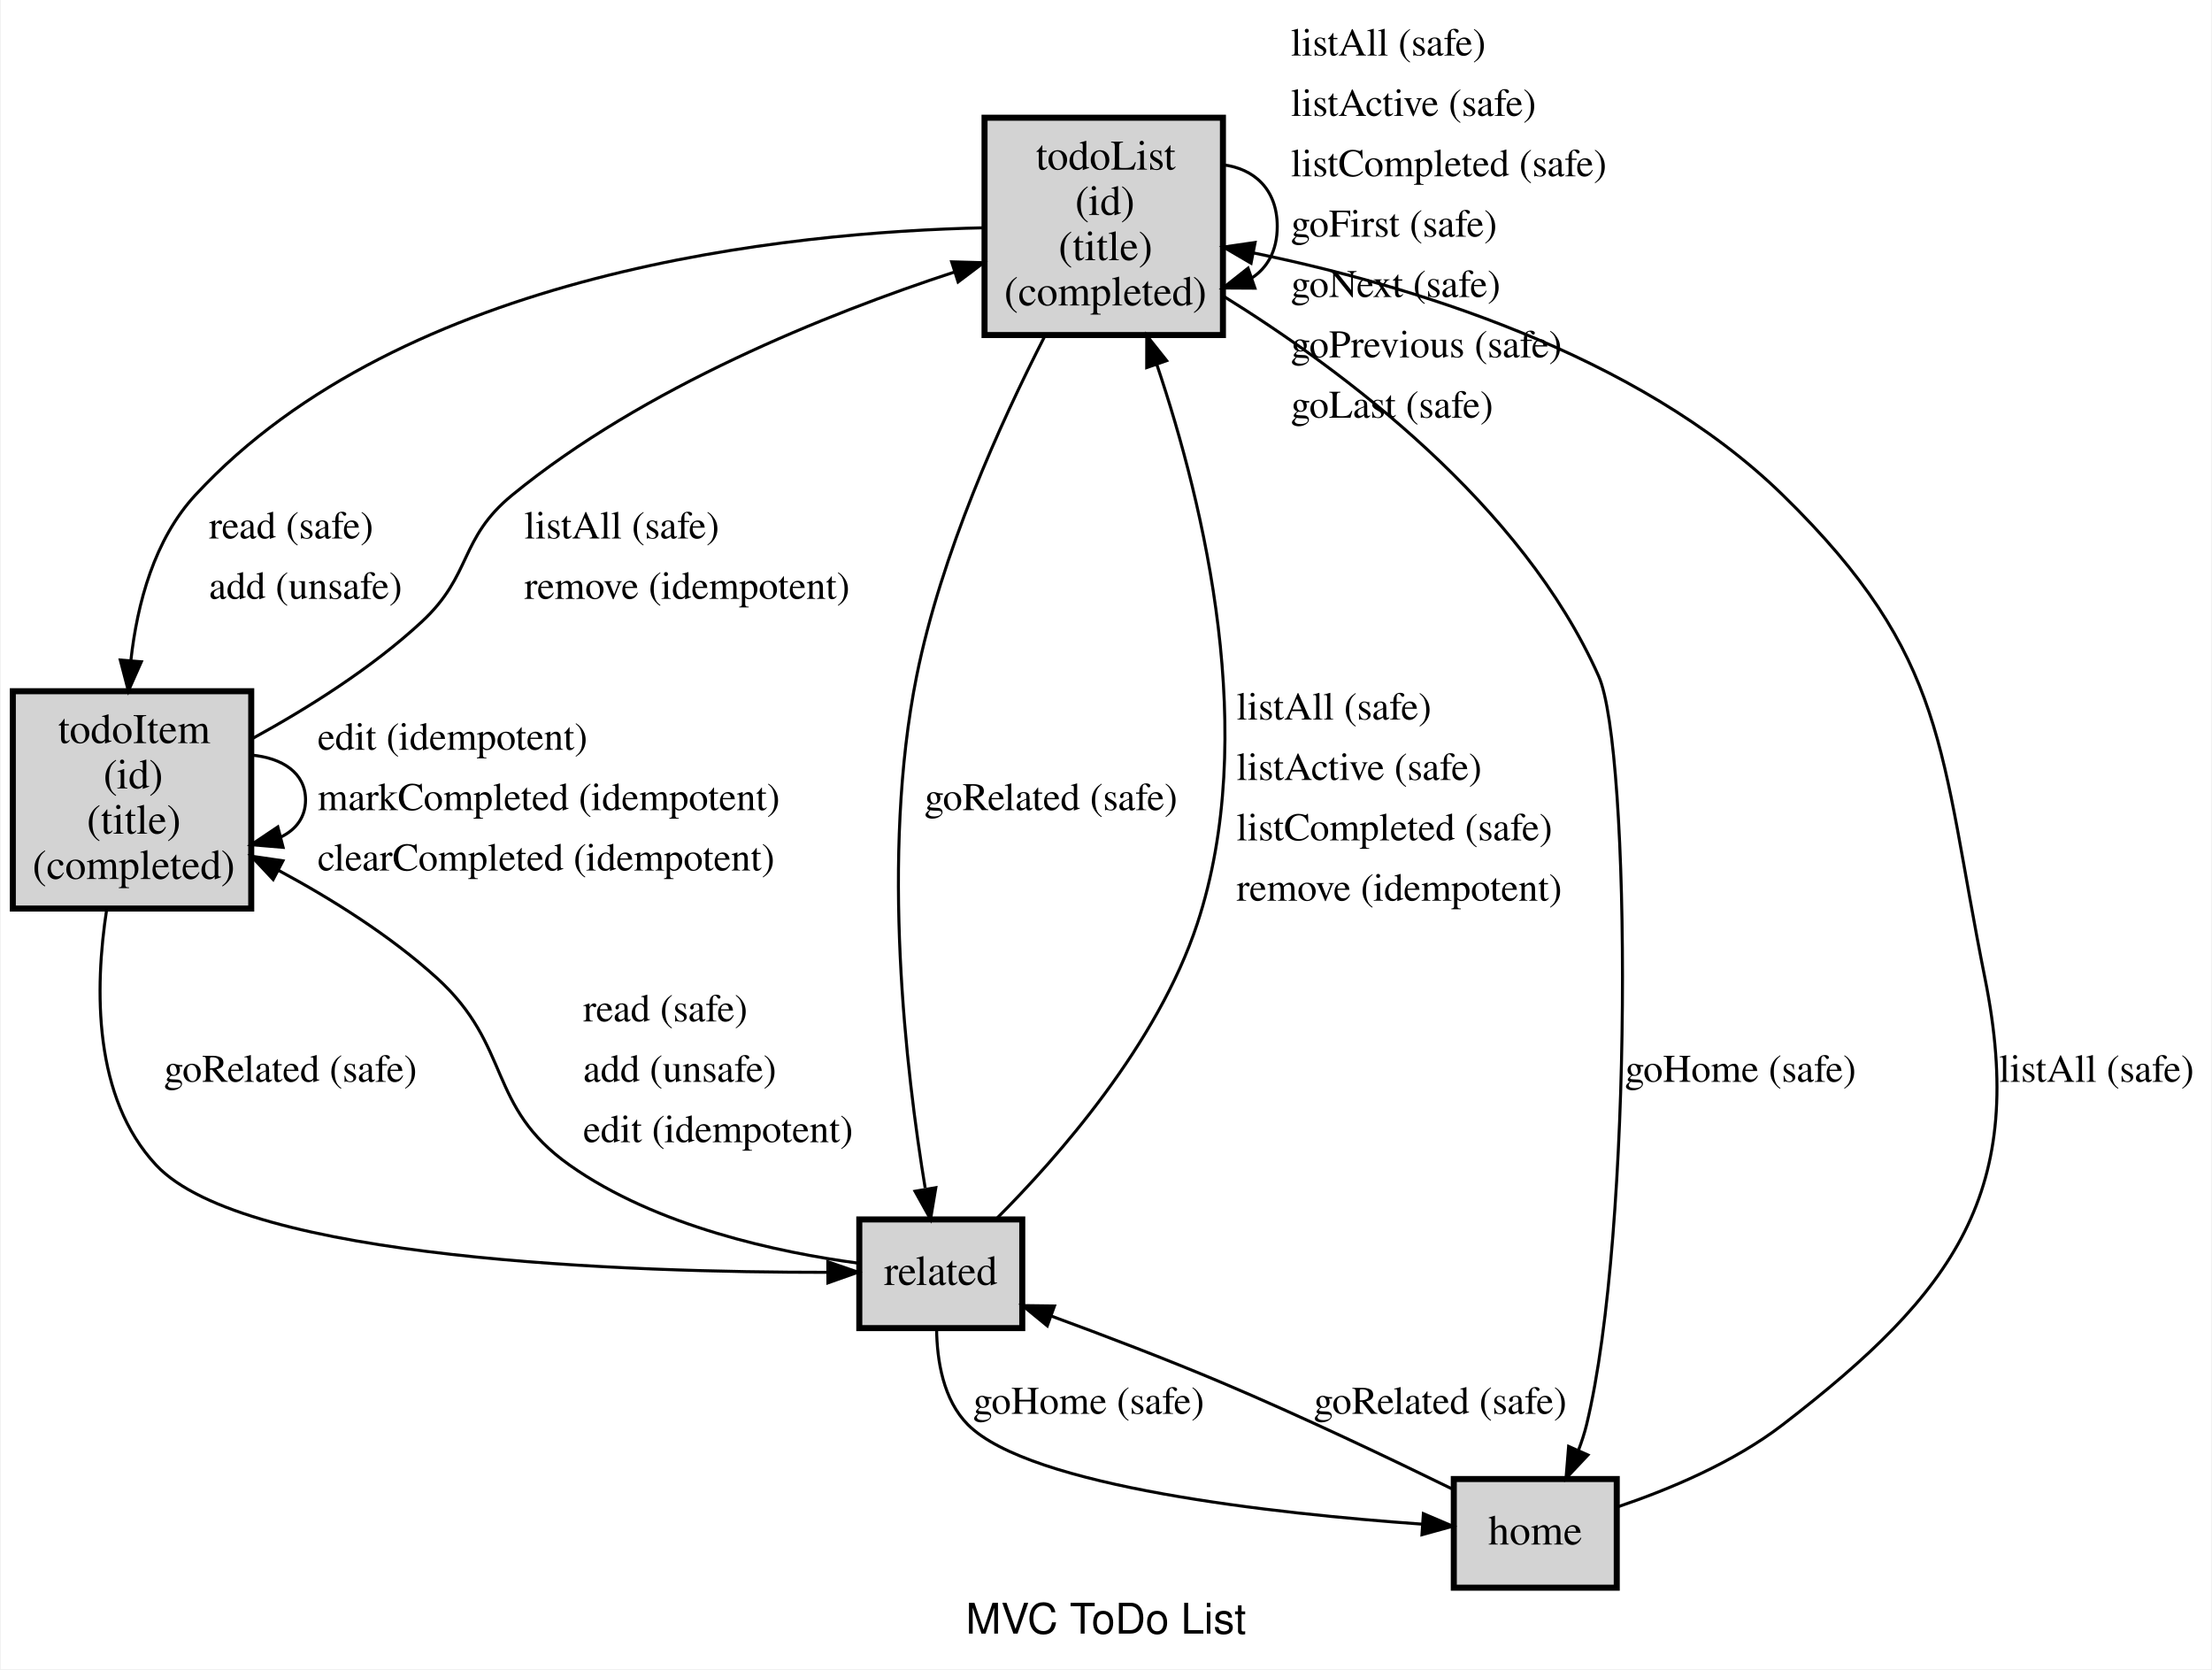
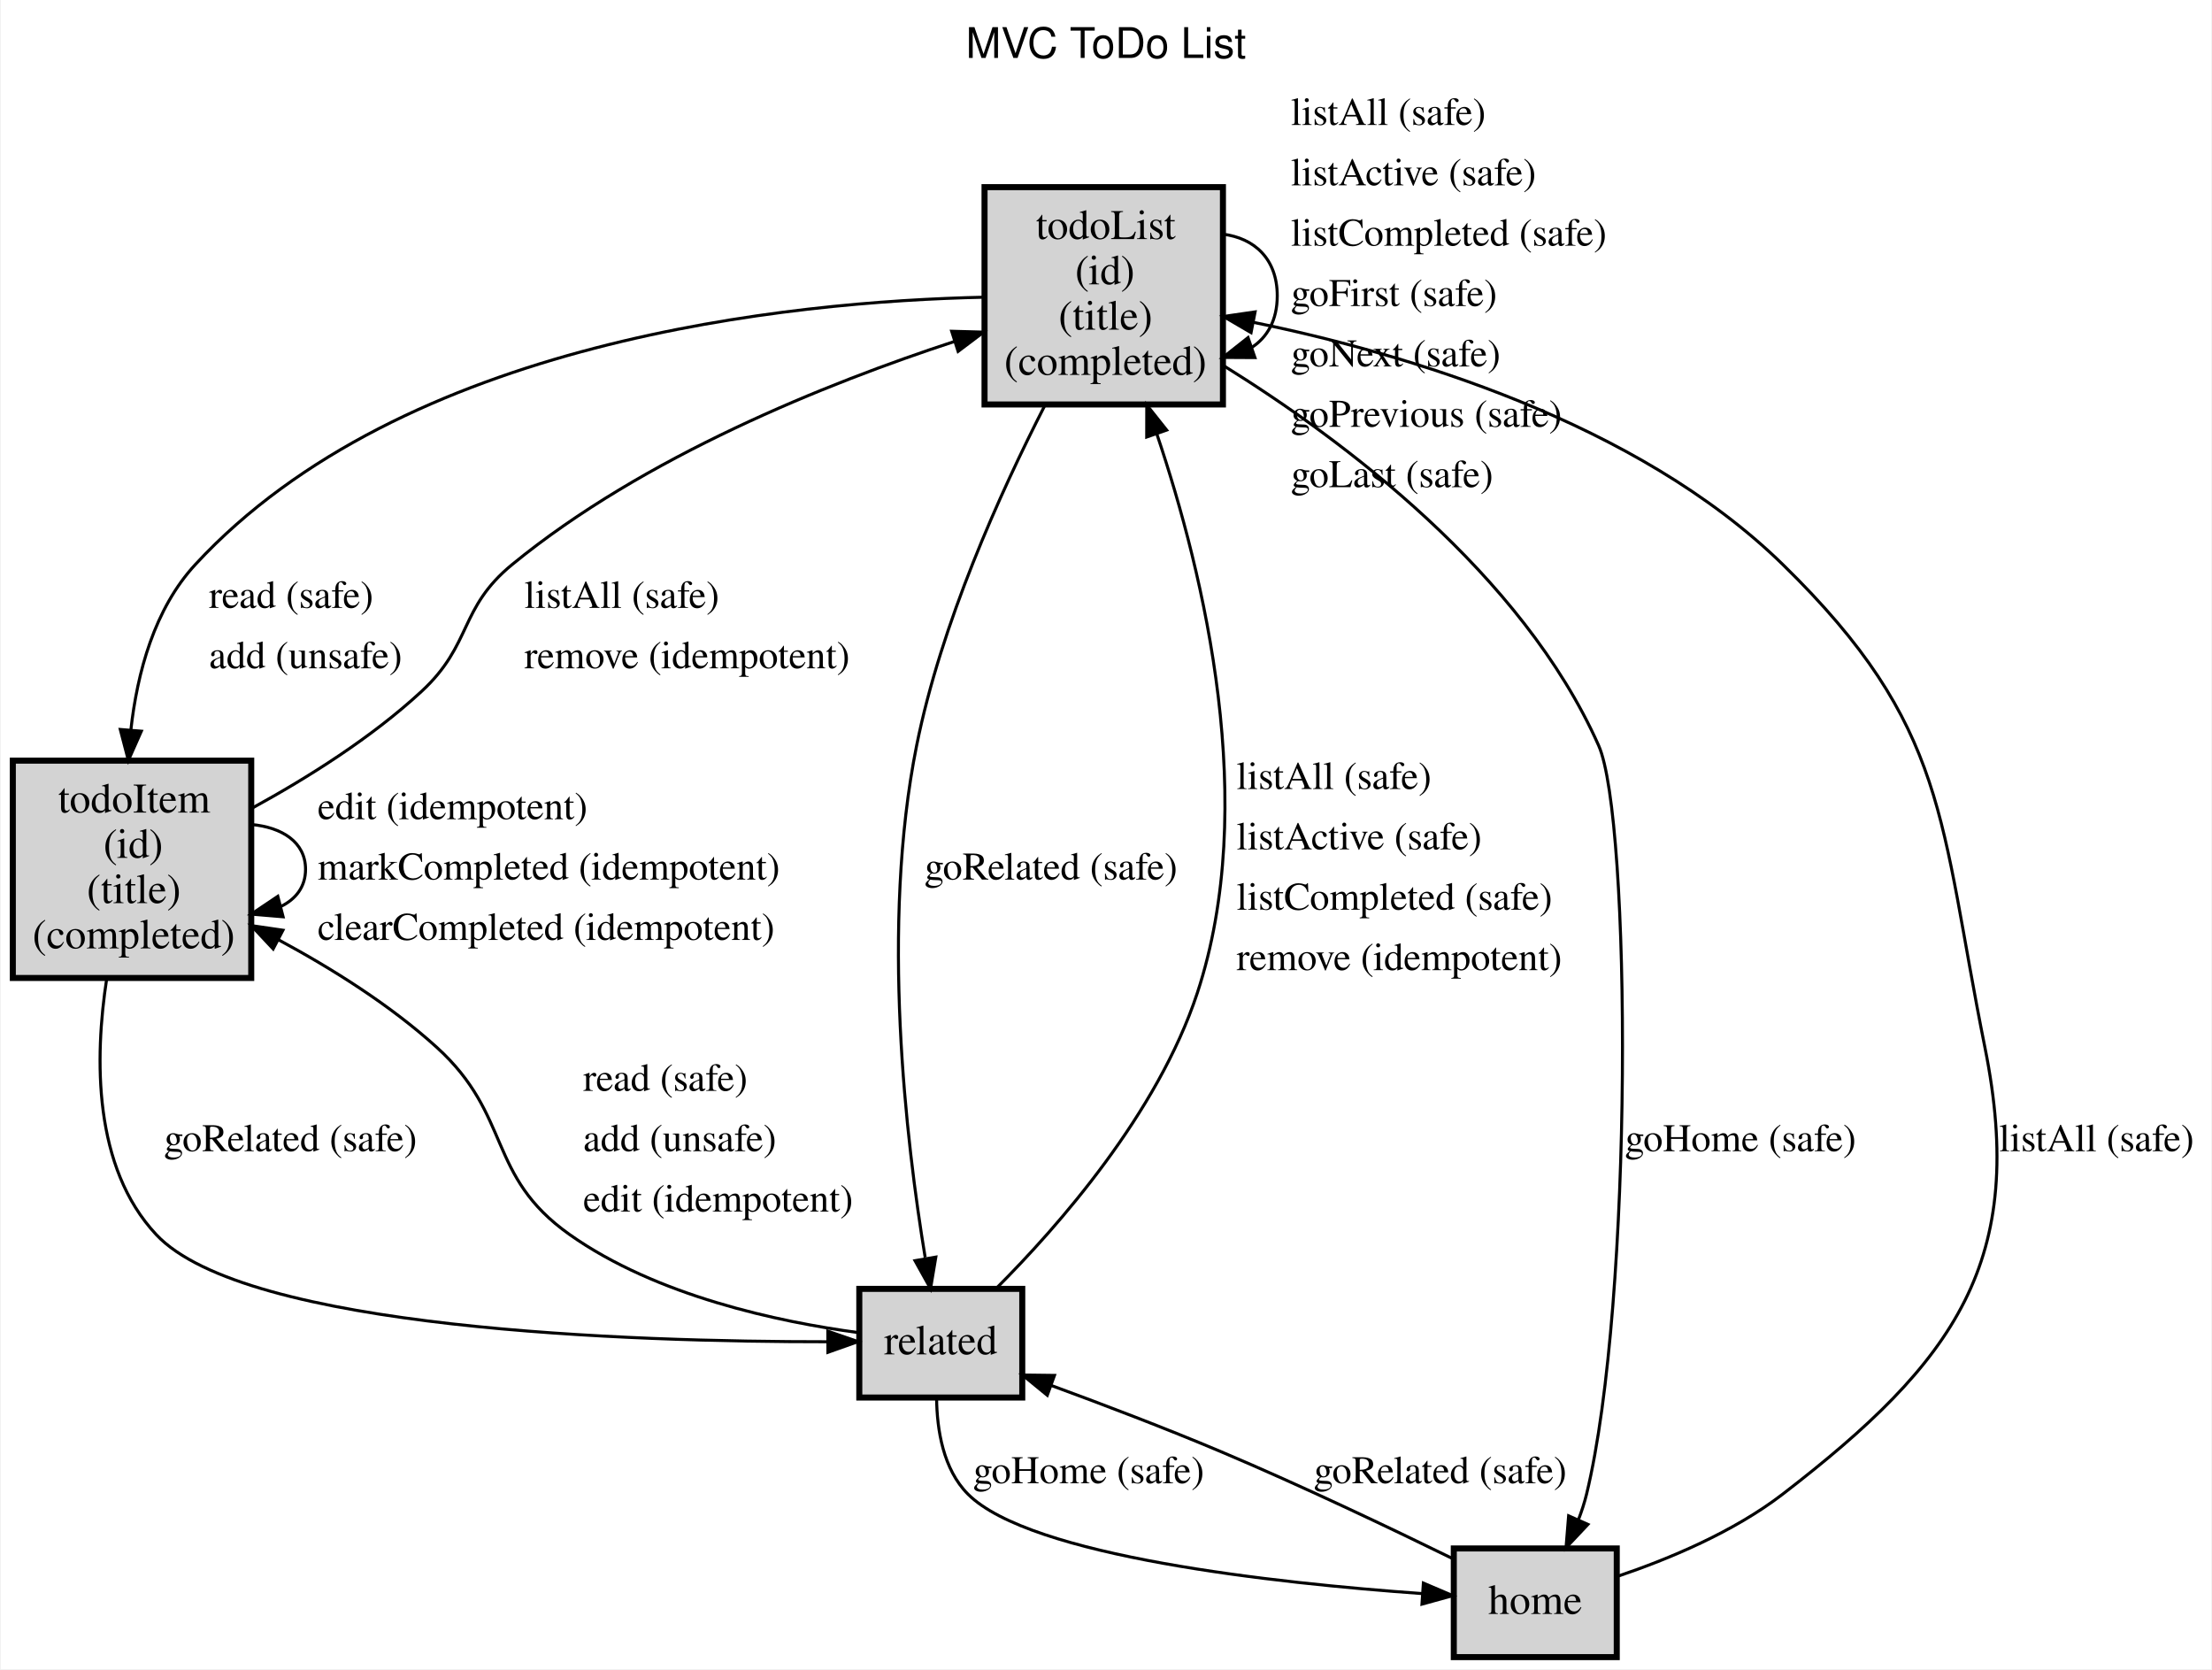
<svg xmlns="http://www.w3.org/2000/svg" xmlns:xlink="http://www.w3.org/1999/xlink" width="733pt" height="553pt" viewBox="0.00 0.00 732.50 553.00">
  <g id="graph0" class="graph" transform="scale(1 1) rotate(0) translate(4 549)">
    <g id="a_graph0">
      <a xlink:href="index.html" xlink:title="MVC ToDo List" target="_parent">
        <polygon fill="white" stroke="transparent" points="-4,4 -4,-549 728.5,-549 728.5,4 -4,4" />
-         <text text-anchor="middle" x="362.25" y="-7.8" font-family="Helvetica,sans-Serif" font-size="14.00">MVC ToDo List</text>
+         <text text-anchor="middle" x="362.25" y="-529.8" font-family="Helvetica,sans-Serif" font-size="14.00">MVC ToDo List</text>
      </a>
    </g>
    <g id="node1" class="node">
      <g id="a_node1">
        <a xlink:href="docs/semantic.todoList.html" xlink:title="&lt;TABLE&gt;" target="_parent">
-           <polygon fill="lightgray" stroke="black" stroke-width="2" points="401,-510 322,-510 322,-438 401,-438 401,-510" />
-           <text text-anchor="start" x="339" y="-492.8" font-family="Times,serif" font-size="14.00">todoList</text>
-           <text text-anchor="start" x="352" y="-477.8" font-family="Times,serif" font-size="14.00">(id)</text>
-           <text text-anchor="start" x="346.5" y="-462.8" font-family="Times,serif" font-size="14.00">(title)</text>
-           <text text-anchor="start" x="328.5" y="-447.8" font-family="Times,serif" font-size="14.00">(completed)</text>
+           <polygon fill="lightgray" stroke="black" stroke-width="2" points="401,-487 322,-487 322,-415 401,-415 401,-487" />
+           <text text-anchor="start" x="339" y="-469.8" font-family="Times,serif" font-size="14.00">todoList</text>
+           <text text-anchor="start" x="352" y="-454.8" font-family="Times,serif" font-size="14.00">(id)</text>
+           <text text-anchor="start" x="346.5" y="-439.8" font-family="Times,serif" font-size="14.00">(title)</text>
+           <text text-anchor="start" x="328.5" y="-424.8" font-family="Times,serif" font-size="14.00">(completed)</text>
        </a>
      </g>
    </g>
    <g id="edge7" class="edge">
-       <path fill="none" stroke="black" d="M401.01,-494.41C411.26,-493.16 419,-486.35 419,-474 419,-465.89 415.67,-460.18 410.48,-456.85" />
-       <polygon fill="black" stroke="black" points="411.6,-453.53 401.01,-453.59 409.32,-460.15 411.6,-453.53" />
+       <path fill="none" stroke="black" d="M401.01,-471.41C411.26,-470.16 419,-463.35 419,-451 419,-442.89 415.67,-437.18 410.48,-433.85" />
+       <polygon fill="black" stroke="black" points="411.6,-430.53 401.01,-430.59 409.32,-437.15 411.6,-430.53" />
      <g id="a_edge7_0">
        <a xlink:href="docs/safe.listAll.html" xlink:title="&lt;TABLE&gt;">
-           <text text-anchor="start" x="423.5" y="-530.6" font-family="Times,serif" font-size="13.00">listAll (safe)</text>
+           <text text-anchor="start" x="423.5" y="-507.6" font-family="Times,serif" font-size="13.00">listAll (safe)</text>
        </a>
      </g>
      <g id="a_edge7_1">
        <a xlink:href="docs/safe.listActive.html" xlink:title="&lt;TABLE&gt;">
-           <text text-anchor="start" x="423.5" y="-510.6" font-family="Times,serif" font-size="13.00">listActive (safe)</text>
+           <text text-anchor="start" x="423.5" y="-487.6" font-family="Times,serif" font-size="13.00">listActive (safe)</text>
        </a>
      </g>
      <g id="a_edge7_2">
        <a xlink:href="docs/safe.listCompleted.html" xlink:title="&lt;TABLE&gt;">
-           <text text-anchor="start" x="423.5" y="-490.6" font-family="Times,serif" font-size="13.00">listCompleted (safe)</text>
+           <text text-anchor="start" x="423.5" y="-467.6" font-family="Times,serif" font-size="13.00">listCompleted (safe)</text>
        </a>
      </g>
      <g id="a_edge7_3">
        <a xlink:href="docs/safe.goFirst.html" xlink:title="&lt;TABLE&gt;">
-           <text text-anchor="start" x="423.5" y="-470.6" font-family="Times,serif" font-size="13.00">goFirst (safe)</text>
+           <text text-anchor="start" x="423.5" y="-447.6" font-family="Times,serif" font-size="13.00">goFirst (safe)</text>
        </a>
      </g>
      <g id="a_edge7_4">
        <a xlink:href="docs/safe.goNext.html" xlink:title="&lt;TABLE&gt;">
-           <text text-anchor="start" x="423.5" y="-450.6" font-family="Times,serif" font-size="13.00">goNext (safe)</text>
+           <text text-anchor="start" x="423.5" y="-427.6" font-family="Times,serif" font-size="13.00">goNext (safe)</text>
        </a>
      </g>
      <g id="a_edge7_5">
        <a xlink:href="docs/safe.goPrevious.html" xlink:title="&lt;TABLE&gt;">
-           <text text-anchor="start" x="423.5" y="-430.6" font-family="Times,serif" font-size="13.00">goPrevious (safe)</text>
+           <text text-anchor="start" x="423.5" y="-407.6" font-family="Times,serif" font-size="13.00">goPrevious (safe)</text>
        </a>
      </g>
      <g id="a_edge7_6">
        <a xlink:href="docs/safe.goLast.html" xlink:title="&lt;TABLE&gt;">
-           <text text-anchor="start" x="423.5" y="-410.6" font-family="Times,serif" font-size="13.00">goLast (safe)</text>
+           <text text-anchor="start" x="423.5" y="-387.6" font-family="Times,serif" font-size="13.00">goLast (safe)</text>
        </a>
      </g>
    </g>
    <g id="node2" class="node">
      <g id="a_node2">
        <a xlink:href="docs/semantic.todoItem.html" xlink:title="&lt;TABLE&gt;" target="_parent">
-           <polygon fill="lightgray" stroke="black" stroke-width="2" points="79,-320 0,-320 0,-248 79,-248 79,-320" />
-           <text text-anchor="start" x="15" y="-302.8" font-family="Times,serif" font-size="14.00">todoItem</text>
-           <text text-anchor="start" x="30" y="-287.8" font-family="Times,serif" font-size="14.00">(id)</text>
-           <text text-anchor="start" x="24.5" y="-272.8" font-family="Times,serif" font-size="14.00">(title)</text>
-           <text text-anchor="start" x="6.5" y="-257.8" font-family="Times,serif" font-size="14.00">(completed)</text>
+           <polygon fill="lightgray" stroke="black" stroke-width="2" points="79,-297 0,-297 0,-225 79,-225 79,-297" />
+           <text text-anchor="start" x="15" y="-279.8" font-family="Times,serif" font-size="14.00">todoItem</text>
+           <text text-anchor="start" x="30" y="-264.8" font-family="Times,serif" font-size="14.00">(id)</text>
+           <text text-anchor="start" x="24.5" y="-249.8" font-family="Times,serif" font-size="14.00">(title)</text>
+           <text text-anchor="start" x="6.5" y="-234.8" font-family="Times,serif" font-size="14.00">(completed)</text>
        </a>
      </g>
    </g>
    <g id="edge6" class="edge">
-       <path fill="none" stroke="black" d="M321.98,-473.54C257.35,-472.14 129.37,-459.42 60.5,-385 46.92,-370.32 41.22,-349.18 39.11,-330.11" />
-       <polygon fill="black" stroke="black" points="42.59,-329.76 38.29,-320.08 35.61,-330.33 42.59,-329.76" />
+       <path fill="none" stroke="black" d="M321.98,-450.54C257.35,-449.14 129.37,-436.42 60.5,-362 46.92,-347.32 41.22,-326.18 39.11,-307.11" />
+       <polygon fill="black" stroke="black" points="42.59,-306.76 38.29,-297.08 35.61,-307.33 42.59,-306.76" />
      <g id="a_edge6_7">
        <a xlink:href="docs/safe.read.html" xlink:title="&lt;TABLE&gt;">
-           <text text-anchor="start" x="65" y="-370.6" font-family="Times,serif" font-size="13.00">read (safe)</text>
+           <text text-anchor="start" x="65" y="-347.6" font-family="Times,serif" font-size="13.00">read (safe)</text>
        </a>
      </g>
      <g id="a_edge6_8">
        <a xlink:href="docs/unsafe.add.html" xlink:title="&lt;TABLE&gt;">
-           <text text-anchor="start" x="65" y="-350.6" font-family="Times,serif" font-size="13.00">add (unsafe)</text>
+           <text text-anchor="start" x="65" y="-327.6" font-family="Times,serif" font-size="13.00">add (unsafe)</text>
        </a>
      </g>
    </g>
    <g id="node3" class="node">
      <g id="a_node3">
        <a xlink:href="docs/semantic.home.html" xlink:title="home" target="_parent">
-           <polygon fill="lightgray" stroke="black" stroke-width="2" points="531.5,-59 477.5,-59 477.5,-23 531.5,-23 531.5,-59" />
-           <text text-anchor="middle" x="504.5" y="-37.3" font-family="Times,serif" font-size="14.00">home</text>
+           <polygon fill="lightgray" stroke="black" stroke-width="2" points="531.5,-36 477.5,-36 477.5,0 531.5,0 531.5,-36" />
+           <text text-anchor="middle" x="504.5" y="-14.3" font-family="Times,serif" font-size="14.00">home</text>
        </a>
      </g>
    </g>
    <g id="edge8" class="edge">
      <g id="a_edge8">
        <a xlink:href="docs/safe.goHome.html" xlink:title="goHome (safe)" target="_parent">
-           <path fill="none" stroke="black" d="M401.02,-450.98C440.93,-426.23 500.18,-381.95 525.5,-325 536.25,-300.82 537.06,-141.1 521.5,-77 520.81,-74.17 519.87,-71.3 518.79,-68.48" />
-           <polygon fill="black" stroke="black" points="521.95,-66.97 514.69,-59.25 515.55,-69.81 521.95,-66.97" />
+           <path fill="none" stroke="black" d="M401.02,-427.98C440.93,-403.23 500.18,-358.95 525.5,-302 536.25,-277.82 537.06,-118.1 521.5,-54 520.81,-51.17 519.87,-48.3 518.79,-45.48" />
+           <polygon fill="black" stroke="black" points="521.95,-43.97 514.69,-36.25 515.55,-46.81 521.95,-43.97" />
        </a>
      </g>
      <g id="a_edge8-label">
        <a xlink:href="docs/safe.goHome.html" xlink:title="goHome (safe)" target="_parent">
-           <text text-anchor="middle" x="572.5" y="-190.6" font-family="Times,serif" font-size="13.00">goHome (safe)</text>
+           <text text-anchor="middle" x="572.5" y="-167.6" font-family="Times,serif" font-size="13.00">goHome (safe)</text>
        </a>
      </g>
    </g>
    <g id="node4" class="node">
      <g id="a_node4">
        <a xlink:href="docs/semantic.related.html" xlink:title="related" target="_parent">
-           <polygon fill="lightgray" stroke="black" stroke-width="2" points="334.5,-145 280.5,-145 280.5,-109 334.5,-109 334.5,-145" />
-           <text text-anchor="middle" x="307.5" y="-123.3" font-family="Times,serif" font-size="14.00">related</text>
+           <polygon fill="lightgray" stroke="black" stroke-width="2" points="334.5,-122 280.5,-122 280.5,-86 334.5,-86 334.5,-122" />
+           <text text-anchor="middle" x="307.5" y="-100.3" font-family="Times,serif" font-size="14.00">related</text>
        </a>
      </g>
    </g>
    <g id="edge9" class="edge">
      <g id="a_edge9">
        <a xlink:href="docs/safe.goRelated.html" xlink:title="goRelated (safe)" target="_parent">
-           <path fill="none" stroke="black" d="M342.04,-437.79C327.08,-408.57 307.62,-365.42 299.5,-325 287.53,-265.44 296,-193.78 302.33,-155.42" />
-           <polygon fill="black" stroke="black" points="305.86,-155.53 304.11,-145.08 298.96,-154.34 305.86,-155.53" />
+           <path fill="none" stroke="black" d="M342.04,-414.79C327.08,-385.57 307.62,-342.42 299.5,-302 287.53,-242.44 296,-170.78 302.33,-132.42" />
+           <polygon fill="black" stroke="black" points="305.86,-132.53 304.11,-122.08 298.96,-131.34 305.86,-132.53" />
        </a>
      </g>
      <g id="a_edge9-label">
        <a xlink:href="docs/safe.goRelated.html" xlink:title="goRelated (safe)" target="_parent">
-           <text text-anchor="middle" x="344" y="-280.6" font-family="Times,serif" font-size="13.00">goRelated (safe)</text>
+           <text text-anchor="middle" x="344" y="-257.6" font-family="Times,serif" font-size="13.00">goRelated (safe)</text>
        </a>
      </g>
    </g>
    <g id="edge10" class="edge">
-       <path fill="none" stroke="black" d="M79.36,-304.3C97.66,-314.31 118.93,-327.65 135.5,-343 152.33,-358.59 147.75,-370.46 165.5,-385 209.18,-420.78 269.73,-445.01 311.93,-458.84" />
-       <polygon fill="black" stroke="black" points="311.11,-462.26 321.7,-461.97 313.24,-455.59 311.11,-462.26" />
+       <path fill="none" stroke="black" d="M79.36,-281.3C97.66,-291.31 118.93,-304.65 135.5,-320 152.33,-335.59 147.75,-347.46 165.5,-362 209.18,-397.78 269.73,-422.01 311.93,-435.84" />
+       <polygon fill="black" stroke="black" points="311.11,-439.26 321.7,-438.97 313.24,-432.59 311.11,-439.26" />
      <g id="a_edge10_9">
        <a xlink:href="docs/safe.listAll.html" xlink:title="&lt;TABLE&gt;">
-           <text text-anchor="start" x="169.5" y="-370.6" font-family="Times,serif" font-size="13.00">listAll (safe)</text>
+           <text text-anchor="start" x="169.5" y="-347.6" font-family="Times,serif" font-size="13.00">listAll (safe)</text>
        </a>
      </g>
      <g id="a_edge10_10">
        <a xlink:href="docs/idempotent.remove.html" xlink:title="&lt;TABLE&gt;">
-           <text text-anchor="start" x="169.5" y="-350.6" font-family="Times,serif" font-size="13.00">remove (idempotent)</text>
+           <text text-anchor="start" x="169.5" y="-327.6" font-family="Times,serif" font-size="13.00">remove (idempotent)</text>
        </a>
      </g>
    </g>
    <g id="edge11" class="edge">
-       <path fill="none" stroke="black" d="M79.01,-298.85C89.26,-297.93 97,-292.98 97,-284 97,-278.24 93.83,-274.15 88.85,-271.7" />
-       <polygon fill="black" stroke="black" points="89.56,-268.27 79.01,-269.15 87.81,-275.05 89.56,-268.27" />
+       <path fill="none" stroke="black" d="M79.01,-275.85C89.26,-274.93 97,-269.98 97,-261 97,-255.24 93.83,-251.15 88.85,-248.7" />
+       <polygon fill="black" stroke="black" points="89.56,-245.27 79.01,-246.15 87.81,-252.05 89.56,-245.27" />
      <g id="a_edge11_11">
        <a xlink:href="docs/idempotent.edit.html" xlink:title="&lt;TABLE&gt;">
-           <text text-anchor="start" x="101" y="-300.6" font-family="Times,serif" font-size="13.00">edit (idempotent)</text>
+           <text text-anchor="start" x="101" y="-277.6" font-family="Times,serif" font-size="13.00">edit (idempotent)</text>
        </a>
      </g>
      <g id="a_edge11_12">
        <a xlink:href="docs/idempotent.markCompleted.html" xlink:title="&lt;TABLE&gt;">
-           <text text-anchor="start" x="101" y="-280.6" font-family="Times,serif" font-size="13.00">markCompleted (idempotent)</text>
+           <text text-anchor="start" x="101" y="-257.6" font-family="Times,serif" font-size="13.00">markCompleted (idempotent)</text>
        </a>
      </g>
      <g id="a_edge11_13">
        <a xlink:href="docs/idempotent.clearCompleted.html" xlink:title="&lt;TABLE&gt;">
-           <text text-anchor="start" x="101" y="-260.6" font-family="Times,serif" font-size="13.00">clearCompleted (idempotent)</text>
+           <text text-anchor="start" x="101" y="-237.6" font-family="Times,serif" font-size="13.00">clearCompleted (idempotent)</text>
        </a>
      </g>
    </g>
    <g id="edge12" class="edge">
      <g id="a_edge12">
        <a xlink:href="docs/safe.goRelated.html" xlink:title="goRelated (safe)" target="_parent">
-           <path fill="none" stroke="black" d="M31.13,-247.91C27.01,-221.17 26.68,-185.27 47.5,-163 76.96,-131.48 205.21,-127.45 269.9,-127.48" />
-           <polygon fill="black" stroke="black" points="270.07,-130.98 280.08,-127.52 270.1,-123.98 270.07,-130.98" />
+           <path fill="none" stroke="black" d="M31.13,-224.91C27.01,-198.17 26.68,-162.27 47.5,-140 76.96,-108.48 205.21,-104.45 269.9,-104.48" />
+           <polygon fill="black" stroke="black" points="270.07,-107.98 280.08,-104.52 270.1,-100.98 270.07,-107.98" />
        </a>
      </g>
      <g id="a_edge12-label">
        <a xlink:href="docs/safe.goRelated.html" xlink:title="goRelated (safe)" target="_parent">
-           <text text-anchor="middle" x="92" y="-190.6" font-family="Times,serif" font-size="13.00">goRelated (safe)</text>
+           <text text-anchor="middle" x="92" y="-167.6" font-family="Times,serif" font-size="13.00">goRelated (safe)</text>
        </a>
      </g>
    </g>
    <g id="edge1" class="edge">
      <g id="a_edge1">
        <a xlink:href="docs/safe.listAll.html" xlink:title="listAll (safe)" target="_parent">
-           <path fill="none" stroke="black" d="M531.8,-49.78C548.69,-55.48 570.19,-64.44 586.5,-77 643.71,-121.05 667.72,-154.21 653.5,-225 638.31,-300.58 641.66,-331.14 586.5,-385 538.07,-432.29 461.29,-454.93 411.14,-465.2" />
-           <polygon fill="black" stroke="black" points="410.32,-461.8 401.17,-467.15 411.66,-468.67 410.32,-461.8" />
+           <path fill="none" stroke="black" d="M531.8,-26.78C548.69,-32.48 570.19,-41.44 586.5,-54 643.71,-98.05 667.72,-131.21 653.5,-202 638.31,-277.58 641.66,-308.14 586.5,-362 538.07,-409.29 461.29,-431.93 411.14,-442.2" />
+           <polygon fill="black" stroke="black" points="410.32,-438.8 401.17,-444.15 411.66,-445.67 410.32,-438.8" />
        </a>
      </g>
      <g id="a_edge1-label">
        <a xlink:href="docs/safe.listAll.html" xlink:title="listAll (safe)" target="_parent">
-           <text text-anchor="middle" x="690.5" y="-190.6" font-family="Times,serif" font-size="13.00">listAll (safe)</text>
+           <text text-anchor="middle" x="690.5" y="-167.6" font-family="Times,serif" font-size="13.00">listAll (safe)</text>
        </a>
      </g>
    </g>
    <g id="edge2" class="edge">
      <g id="a_edge2">
        <a xlink:href="docs/safe.goRelated.html" xlink:title="goRelated (safe)" target="_parent">
-           <path fill="none" stroke="black" d="M477.4,-55.5C456.57,-65.7 426.97,-79.8 400.5,-91 382.17,-98.75 361.48,-106.62 344.27,-112.94" />
-           <polygon fill="black" stroke="black" points="342.79,-109.75 334.59,-116.46 345.18,-116.33 342.79,-109.75" />
+           <path fill="none" stroke="black" d="M477.4,-32.5C456.57,-42.7 426.97,-56.8 400.5,-68 382.17,-75.75 361.48,-83.62 344.27,-89.94" />
+           <polygon fill="black" stroke="black" points="342.79,-86.75 334.59,-93.46 345.18,-93.33 342.79,-86.75" />
        </a>
      </g>
      <g id="a_edge2-label">
        <a xlink:href="docs/safe.goRelated.html" xlink:title="goRelated (safe)" target="_parent">
-           <text text-anchor="middle" x="473" y="-80.6" font-family="Times,serif" font-size="13.00">goRelated (safe)</text>
+           <text text-anchor="middle" x="473" y="-57.6" font-family="Times,serif" font-size="13.00">goRelated (safe)</text>
        </a>
      </g>
    </g>
    <g id="edge4" class="edge">
-       <path fill="none" stroke="black" d="M325.73,-145.01C346.53,-165.8 379.37,-203.15 392.5,-243 412.98,-305.17 394.99,-381.05 379.1,-428.21" />
-       <polygon fill="black" stroke="black" points="375.74,-427.22 375.76,-437.82 382.35,-429.52 375.74,-427.22" />
+       <path fill="none" stroke="black" d="M325.73,-122.01C346.53,-142.8 379.37,-180.15 392.5,-220 412.98,-282.17 394.99,-358.05 379.1,-405.21" />
+       <polygon fill="black" stroke="black" points="375.74,-404.22 375.76,-414.82 382.35,-406.52 375.74,-404.22" />
      <g id="a_edge4_14">
        <a xlink:href="docs/safe.listAll.html" xlink:title="&lt;TABLE&gt;">
-           <text text-anchor="start" x="405.5" y="-310.6" font-family="Times,serif" font-size="13.00">listAll (safe)</text>
+           <text text-anchor="start" x="405.5" y="-287.6" font-family="Times,serif" font-size="13.00">listAll (safe)</text>
        </a>
      </g>
      <g id="a_edge4_15">
        <a xlink:href="docs/safe.listActive.html" xlink:title="&lt;TABLE&gt;">
-           <text text-anchor="start" x="405.5" y="-290.6" font-family="Times,serif" font-size="13.00">listActive (safe)</text>
+           <text text-anchor="start" x="405.5" y="-267.6" font-family="Times,serif" font-size="13.00">listActive (safe)</text>
        </a>
      </g>
      <g id="a_edge4_16">
        <a xlink:href="docs/safe.listCompleted.html" xlink:title="&lt;TABLE&gt;">
-           <text text-anchor="start" x="405.5" y="-270.6" font-family="Times,serif" font-size="13.00">listCompleted (safe)</text>
+           <text text-anchor="start" x="405.5" y="-247.6" font-family="Times,serif" font-size="13.00">listCompleted (safe)</text>
        </a>
      </g>
      <g id="a_edge4_17">
        <a xlink:href="docs/idempotent.remove.html" xlink:title="&lt;TABLE&gt;">
-           <text text-anchor="start" x="405.5" y="-250.6" font-family="Times,serif" font-size="13.00">remove (idempotent)</text>
+           <text text-anchor="start" x="405.5" y="-227.6" font-family="Times,serif" font-size="13.00">remove (idempotent)</text>
        </a>
      </g>
    </g>
    <g id="edge5" class="edge">
-       <path fill="none" stroke="black" d="M280.32,-130.49C253.79,-134.05 213.32,-142.62 184.5,-163 156.91,-182.51 165.51,-202.28 140.5,-225 125.08,-239.01 105.71,-251.14 88.07,-260.63" />
-       <polygon fill="black" stroke="black" points="86.27,-257.62 79.03,-265.35 89.51,-263.82 86.27,-257.62" />
+       <path fill="none" stroke="black" d="M280.32,-107.49C253.79,-111.05 213.32,-119.62 184.5,-140 156.91,-159.51 165.51,-179.28 140.5,-202 125.08,-216.01 105.71,-228.14 88.07,-237.63" />
+       <polygon fill="black" stroke="black" points="86.27,-234.62 79.03,-242.35 89.51,-240.82 86.27,-234.62" />
      <g id="a_edge5_18">
        <a xlink:href="docs/safe.read.html" xlink:title="&lt;TABLE&gt;">
-           <text text-anchor="start" x="189" y="-210.6" font-family="Times,serif" font-size="13.00">read (safe)</text>
+           <text text-anchor="start" x="189" y="-187.6" font-family="Times,serif" font-size="13.00">read (safe)</text>
        </a>
      </g>
      <g id="a_edge5_19">
        <a xlink:href="docs/unsafe.add.html" xlink:title="&lt;TABLE&gt;">
-           <text text-anchor="start" x="189" y="-190.6" font-family="Times,serif" font-size="13.00">add (unsafe)</text>
+           <text text-anchor="start" x="189" y="-167.6" font-family="Times,serif" font-size="13.00">add (unsafe)</text>
        </a>
      </g>
      <g id="a_edge5_20">
        <a xlink:href="docs/idempotent.edit.html" xlink:title="&lt;TABLE&gt;">
-           <text text-anchor="start" x="189" y="-170.6" font-family="Times,serif" font-size="13.00">edit (idempotent)</text>
+           <text text-anchor="start" x="189" y="-147.6" font-family="Times,serif" font-size="13.00">edit (idempotent)</text>
        </a>
      </g>
    </g>
    <g id="edge3" class="edge">
      <g id="a_edge3">
        <a xlink:href="docs/safe.goHome.html" xlink:title="goHome (safe)" target="_parent">
-           <path fill="none" stroke="black" d="M306.11,-108.81C306.23,-98.25 308.31,-85.21 316.5,-77 337.14,-56.31 418.33,-47.52 467.01,-44.05" />
-           <polygon fill="black" stroke="black" points="467.42,-47.53 477.16,-43.37 466.95,-40.55 467.42,-47.53" />
+           <path fill="none" stroke="black" d="M306.11,-85.81C306.23,-75.25 308.31,-62.21 316.5,-54 337.14,-33.31 418.33,-24.52 467.01,-21.05" />
+           <polygon fill="black" stroke="black" points="467.42,-24.53 477.16,-20.37 466.95,-17.55 467.42,-24.53" />
        </a>
      </g>
      <g id="a_edge3-label">
        <a xlink:href="docs/safe.goHome.html" xlink:title="goHome (safe)" target="_parent">
-           <text text-anchor="middle" x="356.5" y="-80.6" font-family="Times,serif" font-size="13.00">goHome (safe)</text>
+           <text text-anchor="middle" x="356.5" y="-57.6" font-family="Times,serif" font-size="13.00">goHome (safe)</text>
        </a>
      </g>
    </g>
  </g>
</svg>
